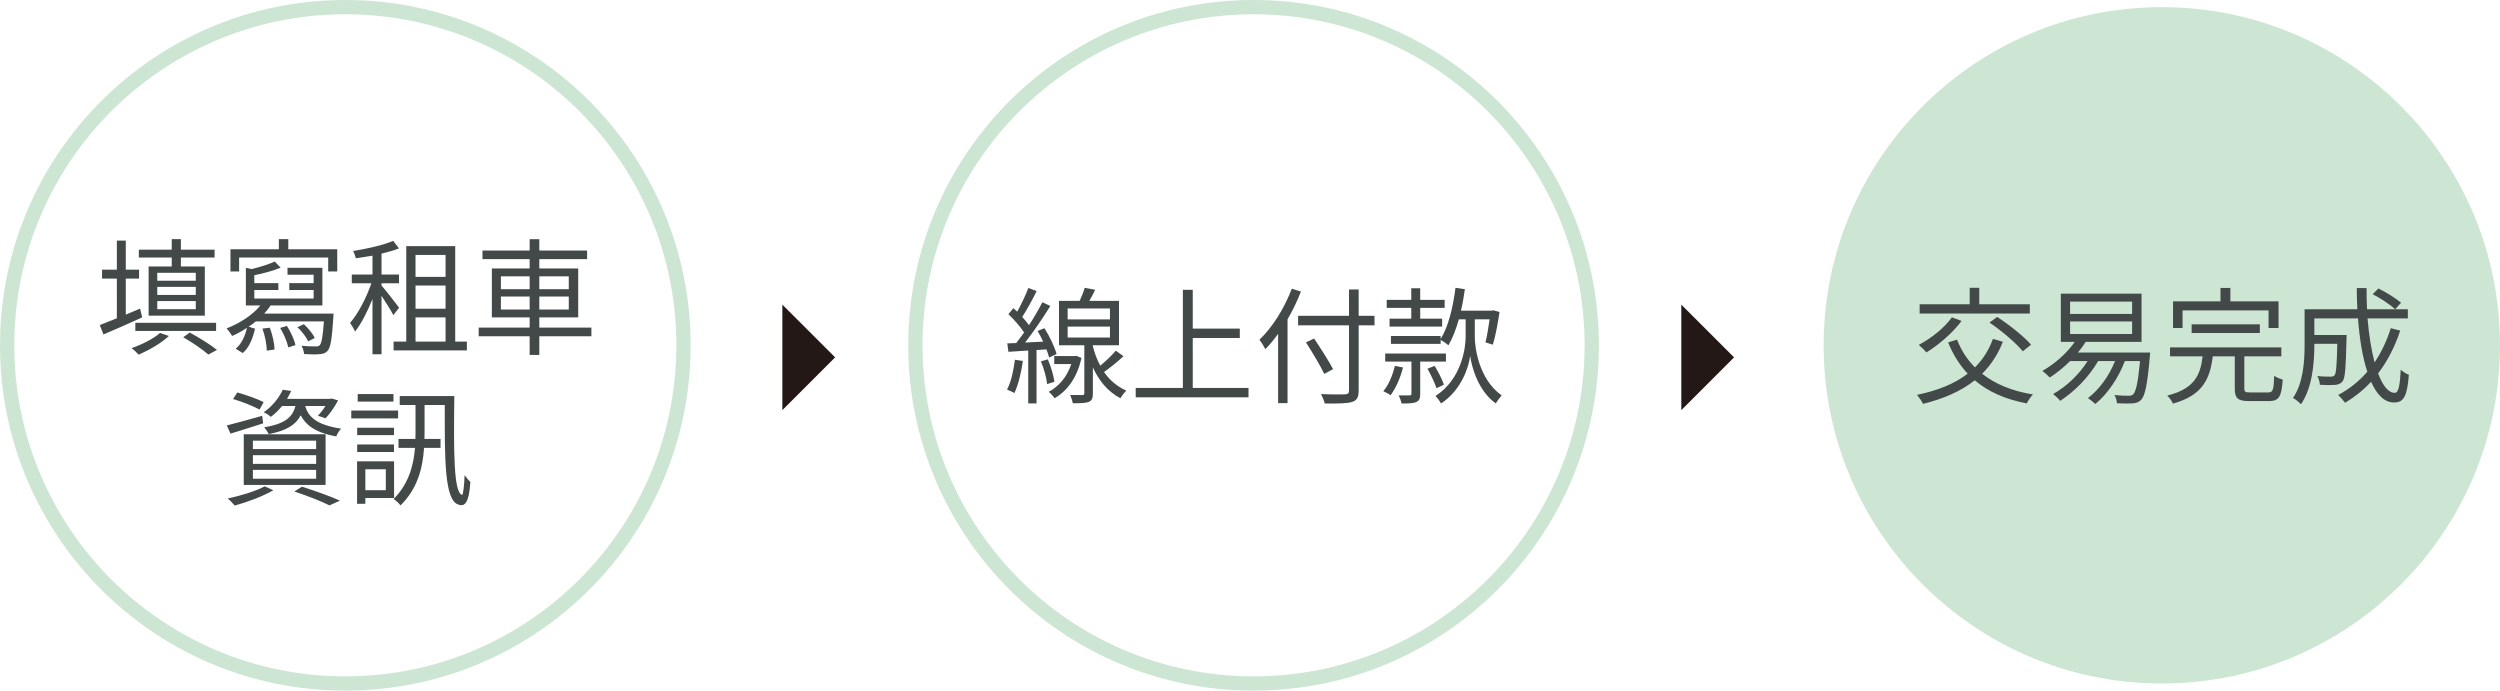
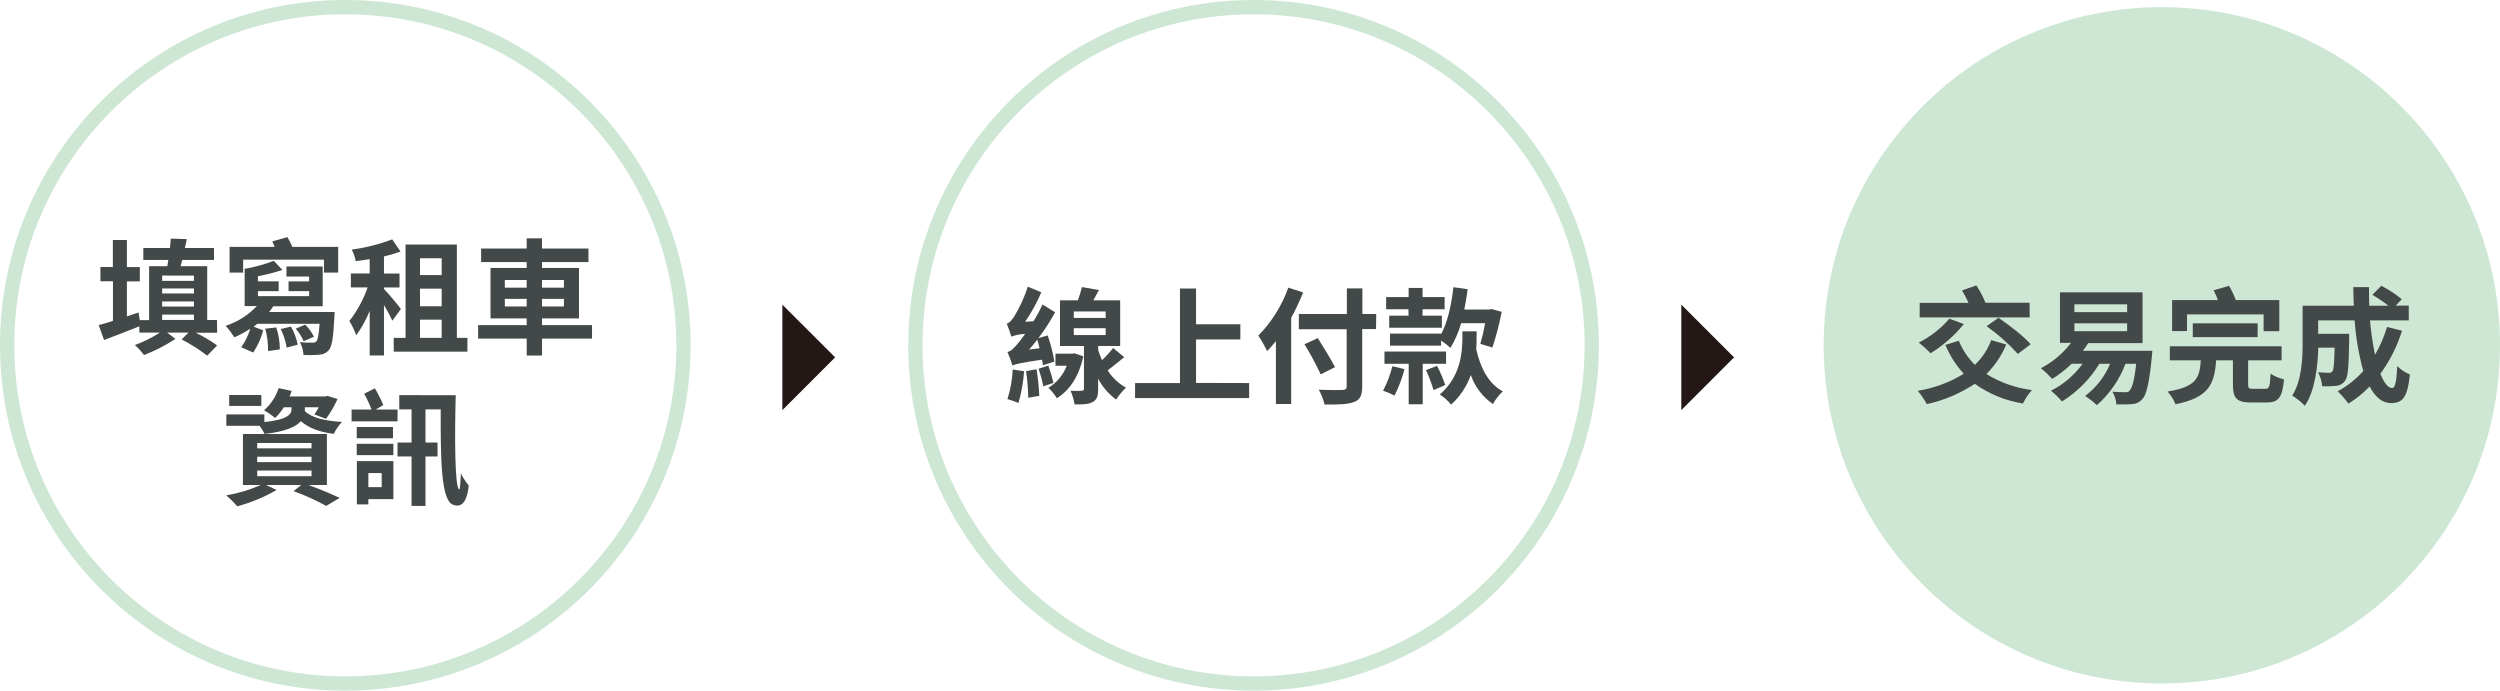
<svg xmlns="http://www.w3.org/2000/svg" viewBox="0 0 699.78 193.33">
  <defs>
-     <style>.cls-1{fill:none;stroke:#cde6d3;stroke-miterlimit:10;stroke-width:4px;}.cls-2{font-size:35.13px;fill:#424948;font-family:NotoSansTC-Bold-90ms-RKSJ-H, Noto Sans TC Bold;}.cls-3{fill:#cde6d3;}.cls-4{fill:#231815;}</style>
+     <style>.cls-1{fill:none;stroke:#cee7d4;stroke-miterlimit:10;stroke-width:4px;}.cls-2{fill:#434948;}.cls-3{fill:#cee7d4;}.cls-4{fill:#231815;}</style>
  </defs>
  <g id="圖層_2" data-name="圖層 2">
    <g id="圖層_1-2" data-name="圖層 1">
      <circle class="cls-1" cx="96.66" cy="96.66" r="94.66" />
-       <text class="cls-2" transform="translate(26.74 96.43)">填寫租車<tspan x="35.13" y="42.16">資訊</tspan>
-       </text>
+       <path class="cls-2" d="M60.78,93.13h-6a41.62,41.62,0,0,1,6,3.55L58,99.56A48.42,48.42,0,0,0,50.84,95l1.93-1.9h-6l2.35,1.76a48.49,48.49,0,0,1-8.81,4.53,17.55,17.55,0,0,0-2.57-2.81,34.37,34.37,0,0,0,7-3.48H39V91.34c-3.38,1.37-7,2.74-9.87,3.83L27.62,91c1.12-.28,2.46-.7,4-1.19V78.73H28.11v-4h3.48V67.17h3.93v7.59h3.62v4H35.52v9.8l3.24-1.09.38,2.14h2.6V74.51h5.09c.11-.56.21-1.15.29-1.75h-7V69.42h7.45c.1-1,.17-1.82.24-2.63l4.46.14c-.14.81-.31,1.65-.52,2.49h8.15v3.34H51c-.14.6-.28,1.19-.46,1.75H58V89.58h2.74Zm-15.39-16v1.48h8.89V77.15Zm8.89,3.62H45.39v1.4h8.89Zm-8.89,5.06h8.89V84.39H45.39Zm0,3.75h8.89V88.07H45.39Z" />
+       <path class="cls-2" d="M93.66,87.34s0,1-.07,1.47c-.28,5.76-.7,8.29-1.58,9.24a3.68,3.68,0,0,1-2.63,1.23,28.87,28.87,0,0,1-4.43.07,8.7,8.7,0,0,0-1-3.58,28,28,0,0,0,3.44.14,1.43,1.43,0,0,0,1.16-.35c.42-.46.67-1.8.91-4.92H72c-.35.28-.7.56-1,.81l2.67,1a20.62,20.62,0,0,1-2.78,6.22l-3.37-1.47A18,18,0,0,0,70.06,92a30.83,30.83,0,0,1-4.46,2.43,24.36,24.36,0,0,0-2.43-3.23,21.06,21.06,0,0,0,8.72-5.52H68.48V75.25A41.65,41.65,0,0,0,76.63,73l2.42,2.56a51.79,51.79,0,0,1-6.85,1.76v1.43H78v2.75H72.2v1.4H86.53v-1.4H80.77V78.76h5.76V77.4H80.18V74.59H90.33V85.72H76.49a17.8,17.8,0,0,1-1.16,1.62Zm1-18.23v7.2H90.68V72.69H68.06v3.62h-3.8v-7.2H76.87a11.83,11.83,0,0,0-.66-1.55l4.25-1.19a22.59,22.59,0,0,1,1.37,2.74ZM77.33,91.66a19.54,19.54,0,0,1,1,6.14l-3.3.46A22.27,22.27,0,0,0,74.24,92Zm4.11-.25a17.19,17.19,0,0,1,1.9,5.06l-3.09.84a19.42,19.42,0,0,0-1.66-5.2ZM85,95.52A13.42,13.42,0,0,0,82.77,92l2.67-1.13a12.52,12.52,0,0,1,2.43,3.38Z" />
+       <path class="cls-2" d="M109.83,89.76a42.26,42.26,0,0,0-2.35-4.36V99.49h-4V87a32.35,32.35,0,0,1-3.76,6.85,23.13,23.13,0,0,0-1.93-4,33,33,0,0,0,5.12-9.41h-4.7v-3.9h5.27v-4c-1.34.21-2.64.42-3.9.56a12.06,12.06,0,0,0-1.13-3.23A51.38,51.38,0,0,0,109.79,67l2.32,3.41a37.88,37.88,0,0,1-4.63,1.37v4.78h4.35v3.9h-4.35v.42a71.67,71.67,0,0,1,4.74,5.62Zm21,4.81v3.87H110.21V94.57h3.31V68.44h14.36V94.57ZM117.56,72.3V77h6.07V72.3Zm6.07,8.5h-6.07v4.92h6.07Zm-6.07,13.77h6.07V89.48h-6.07Z" />
+       <path class="cls-2" d="M165.72,94.78h-14v4.74h-4.29V94.78H133.83V91h13.59V89.13H137.3V75h10.12V73.36H134.67v-3.8h12.75V66.72h4.29v2.84h13v3.8h-13V75h10.36V89.13H151.71V91h14ZM141.31,80.52h6.11V78.38h-6.11Zm6.11,5.27V83.65h-6.11v2.14Zm4.29-7.41v2.14h6.14V78.38Zm6.14,5.27h-6.14v2.14h6.14Z" />
+       <path class="cls-2" d="M85.37,115.1c1.9,1.86,5.62,2.73,10.37,3a13.35,13.35,0,0,0-2.32,3.34c-3.94-.49-7-1.62-9.2-3.55-1.34,1.55-4.25,2.91-10.16,3.58a11.81,11.81,0,0,0-1.4-2.28H63.35V116H74v2.14c6.71-.7,7.59-2.28,7.59-3.58V114H79.44A15.39,15.39,0,0,1,77,117a20.15,20.15,0,0,0-3.09-2.15A14.12,14.12,0,0,0,78,108.63l3.65.81c-.17.53-.39,1-.6,1.54H91l.63-.17,2.85.88a31.67,31.67,0,0,1-3.23,5.55L88,116a19.41,19.41,0,0,0,1.23-2h-3.9v1.09Zm.95,20.65c3.23,1.19,6.68,2.6,8.75,3.62l-3.76,2.24a64.94,64.94,0,0,0-9.13-4.14l2.14-1.72h-9.9l3,1.4a45.27,45.27,0,0,1-11,4.57,28.84,28.84,0,0,0-3.09-3.06A40,40,0,0,0,73,135.75H68V121.49h23.5v14.26ZM73.15,113.62h-9v-3.06h9ZM72,125.49H87.2V124H72Zm0,3.86H87.2v-1.5H72Zm0,3.94H87.2v-1.58H72Z" />
+       <path class="cls-2" d="M111.27,117.94H98.41v-3.3H104a32.62,32.62,0,0,0-2.07-4.43l3-1.51a38,38,0,0,1,2.36,4.67l-2.15,1.27h6.15Zm-11.42,4.74v-3.16H110v3.16Zm0,1.55h10.26v3.16H99.85Zm10.26,15.49h-7v1.47H99.89V129.07h10.22Zm-7-7.31v3.94h3.73v-3.94Zm24.45-21.78c-.31,11.56-.28,26,1,26.38.18.07.35-2.21.46-4.46a18.91,18.91,0,0,0,2.18,3.37c-.53,5.13-2.32,6.22-4.5,5.31-3.34-1.41-3.37-13.56-3.34-26.63H119.1v9.28h3.37v3.89H119.1v13.84h-3.9V127.77h-3.93v-3.89h3.93V114.6h-3.44v-4Z" />
      <circle class="cls-1" cx="350.89" cy="96.66" r="94.66" />
-       <text class="cls-2" transform="translate(280.97 110.1)">線上付款</text>
+       <path class="cls-2" d="M291.93,102.23c-.07-.46-.14-1-.25-1.55-6.36.92-7.51,1.27-8.29,1.62A31.81,31.81,0,0,0,282,98.54c1-.25,1.72-1,2.85-2.32.38-.49,1.19-1.44,2.11-2.77a13.15,13.15,0,0,0-3.87.77,32.61,32.61,0,0,0-1.3-3.62c.7-.17,1.27-.84,2-1.86a37.81,37.81,0,0,0,3.9-8.5l3.79,1.58a48.87,48.87,0,0,1-4.53,8.26l2.35-.18a40.3,40.3,0,0,0,2.5-4.67l3.54,2.18a57.27,57.27,0,0,1-4.67,7.23l2.6-.74a44.11,44.11,0,0,1,1.86,7.31Zm-5.27,1.68a42.79,42.79,0,0,1-1.58,8.89,23.73,23.73,0,0,0-3.09-1.09,30.83,30.83,0,0,0,1.47-8.29Zm3.48-.56a67.11,67.11,0,0,1,.77,7.45l-3.09.53a63.81,63.81,0,0,0-.6-7.45Zm.84-5.86c-.18-.85-.42-1.69-.63-2.43-.74,1-1.51,1.9-2.29,2.78Zm2.46,4.84a41.42,41.42,0,0,1,1.44,4.85l-2.85.95a34.06,34.06,0,0,0-1.33-4.92Zm9.8-2.6c-1.16,5.45-3.76,9.49-7.41,11.74a15.11,15.11,0,0,0-2.36-2.92,12.54,12.54,0,0,0,5.13-6.18h-3.16V99h4.67l.63-.11Zm11.45.25c-1.62,1.27-3.2,2.63-4.64,3.69a14.38,14.38,0,0,0,5.13,4.85,15.8,15.8,0,0,0-2.74,3.33,16.91,16.91,0,0,1-5.06-5.86v3c0,1.86-.31,2.88-1.54,3.55s-2.81.66-5.06.66a15.48,15.48,0,0,0-1.12-3.83c1.3.07,2.74.07,3.16,0s.59-.11.59-.49V96.85h-6.7V84.07h5a34.53,34.53,0,0,0,1.13-3.72l4.77.84c-.52,1-1.08,2-1.58,2.88h7.52V96.85h-6.15V98a29.84,29.84,0,0,0,1.06,2.81,29.58,29.58,0,0,0,3.12-3.41ZM300.57,89h8.92V87.19h-8.92Zm0,4.78h8.92V91.87h-8.92Z" />
+       <path class="cls-2" d="M349.65,107.22v4.21H317.72v-4.21h12.57V80.77h4.5v10h12.4v4.25h-12.4v12.16Z" />
+       <path class="cls-2" d="M364.76,81.85a64,64,0,0,1-3.34,7.1v24.13h-4.28V95.48c-.81,1-1.66,2-2.46,2.81a34.89,34.89,0,0,0-2.46-4.35,36.9,36.9,0,0,0,8.39-13.42Zm20.41,10.26H381.3v16c0,2.7-.63,3.79-2.32,4.43s-4.35.73-8.22.7a16.45,16.45,0,0,0-1.61-4.15c2.7.11,5.79.11,6.6.07s1.2-.28,1.2-1v-16H363.56V87.9H377V80.73h4.35V87.9h3.87Zm-15.49,12.68a83.46,83.46,0,0,0-4.54-8.43l3.73-1.72c1.58,2.57,3.76,6,4.81,8.12Z" />
+       <path class="cls-2" d="M393.15,103.32a38.91,38.91,0,0,1-2.81,7.41,24.06,24.06,0,0,0-3.2-1.37,31.07,31.07,0,0,0,2.6-6.85Zm5.09-1.48v11.31h-3.93V101.84h-6.78V98.4h17.24v3.44Zm-4-15.28H388v-3.4h6.29V80.59h3.9v2.57h6.18v3.4h-6.18v1.79h5.41v3.38H388.86V88.35h5.41Zm9.13,7c1.83-3.37,2.92-8.26,3.45-13.17l4,.56c-.24,1.93-.56,3.86-.94,5.69h6.95l.6-.14,2.91.77a78.14,78.14,0,0,1-2.6,10l-3.37-1a57.85,57.85,0,0,0,1.34-5.8H409A29.82,29.82,0,0,1,406,97.38a22.83,22.83,0,0,0-2.63-2.07v1.44h-14.3V93.38h14.3Zm-1.12,8.85a36.53,36.53,0,0,1,2.28,5.37l-3.26,1.41a44.65,44.65,0,0,0-2.11-5.59Zm11.06-7.94c0,1,0,2.07-.1,3.27,1.16,5.23,3.48,9.73,7.45,11.8a15.17,15.17,0,0,0-2.78,3.55,16.38,16.38,0,0,1-6.18-8.12,20.19,20.19,0,0,1-5.52,8.29,13.4,13.4,0,0,0-3.16-2.84c5.8-5,6.32-11.7,6.32-16V92.74h4Z" />
      <circle class="cls-3" cx="605.12" cy="96.66" r="94.66" />
-       <text class="cls-2" transform="translate(535.19 110.1)">交易完成</text>
+       <path class="cls-2" d="M561.57,96.43a25.47,25.47,0,0,1-5.55,8.26,31.47,31.47,0,0,0,12.75,4.49,15.77,15.77,0,0,0-2.52,3.76,31.62,31.62,0,0,1-13.49-5.51,39.4,39.4,0,0,1-13.42,5.69,24.08,24.08,0,0,0-2.53-3.73,35.26,35.26,0,0,0,12.86-4.77,28,28,0,0,1-5.13-8.08l3.76-1.16a20,20,0,0,0,4.49,6.74,18.06,18.06,0,0,0,4.57-6.92ZM549.7,90.71a37.29,37.29,0,0,1-9.31,8.18,30,30,0,0,0-3.3-3,28,28,0,0,0,8.57-6.68Zm18.44-1.86h-30.8V84.77H551a30.08,30.08,0,0,0-1.8-3.48l4-1.4a27.62,27.62,0,0,1,2.56,4.85l-.1,0h12.43Zm-8.74.1c3,2.07,7.09,5.16,9,7.41l-3.58,2.71a53.33,53.33,0,0,0-8.75-7.77Z" />
+       <path class="cls-2" d="M602.47,98.19s-.07,1.12-.14,1.65c-.74,7.59-1.55,10.78-2.71,11.94a4.07,4.07,0,0,1-2.84,1.34c-1,.1-2.64.1-4.39.07a7.93,7.93,0,0,0-1.09-3.55c1.47.14,2.84.14,3.47.14s1,0,1.3-.42c.67-.63,1.37-2.78,1.87-7.52h-3a29,29,0,0,1-8,11.56,22.8,22.8,0,0,0-3.3-2.57,21.44,21.44,0,0,0,7-9h-3a32.23,32.23,0,0,1-10.46,10.54,23.64,23.64,0,0,0-3.09-3,24.54,24.54,0,0,0,8.85-7.55h-3.06a33.21,33.21,0,0,1-5.44,4.25,29.49,29.49,0,0,0-3.16-3,25.77,25.77,0,0,0,8.43-7.09h-3.1V81.82h23.12V96.05H584.52c-.46.73-.95,1.44-1.48,2.14ZM580.65,87.37h14.76V85.19H580.65Zm0,5.34h14.76V90.5H580.65Z" />
+       <path class="cls-2" d="M634.09,108.83c1.12,0,1.3-.6,1.47-4.21a12.6,12.6,0,0,0,3.76,1.58c-.46,5.09-1.54,6.46-4.85,6.46h-4.39c-4.07,0-5.06-1.26-5.06-5.06v-6.74h-4.7c-.46,6.71-2.11,10.47-11.38,12.29a11.3,11.3,0,0,0-2.22-3.55c7.94-1.3,9-3.68,9.31-8.74h-8.67V96.92h31.29v3.94h-9.37v6.71c0,1.12.21,1.26,1.44,1.26ZM612.17,92.67H608V84h12.83c-.36-.95-.78-1.89-1.2-2.74L623.94,80a25.54,25.54,0,0,1,1.89,4H638v8.71h-4.39V88H612.17Zm1.61,1.69V90.5h18.16v3.86Z" />
+       <path class="cls-2" d="M672.35,92.57a40.79,40.79,0,0,1-6.05,12.05c1,2.53,2.15,4,3.27,4,.84,0,1.27-1.76,1.44-6.15a11.4,11.4,0,0,0,3.55,2.36c-.67,6.5-2.07,8-5.34,8-2.46,0-4.39-1.76-5.94-4.64a29.2,29.2,0,0,1-5.93,4.78,27.56,27.56,0,0,0-3-3.44,26.72,26.72,0,0,0,7.16-5.69,73.2,73.2,0,0,1-2.42-14.16H648.88v3.76h8.68s0,1.09,0,1.58c-.1,7.38-.31,10.51-1.12,11.52A3.3,3.3,0,0,1,654,108a28.42,28.42,0,0,1-4,.11,9.45,9.45,0,0,0-1.16-3.9c1.26.1,2.46.14,3,.14a1.14,1.14,0,0,0,1.05-.43c.35-.49.49-2.17.6-6.6h-4.57c-.14,5.13-.88,12-3.76,16.26a18.47,18.47,0,0,0-3.54-2.84c2.67-4.22,2.91-10.33,2.91-14.89V85.58h14.33c-.07-1.72-.14-3.44-.14-5.2h4.39c0,1.76,0,3.48.07,5.2h5.38a43.42,43.42,0,0,0-4.5-3.06L666.55,80a29.31,29.31,0,0,1,5.73,3.76l-1.69,1.79h3.65v4.14H663.39a85.31,85.31,0,0,0,1.4,9.63,36,36,0,0,0,3.38-7.8Z" />
      <polygon class="cls-4" points="218.99 85.27 233.76 100.03 218.99 114.8 218.99 85.27" />
      <polygon class="cls-4" points="470.62 85.27 485.38 100.03 470.62 114.8 470.62 85.27" />
    </g>
  </g>
</svg>
